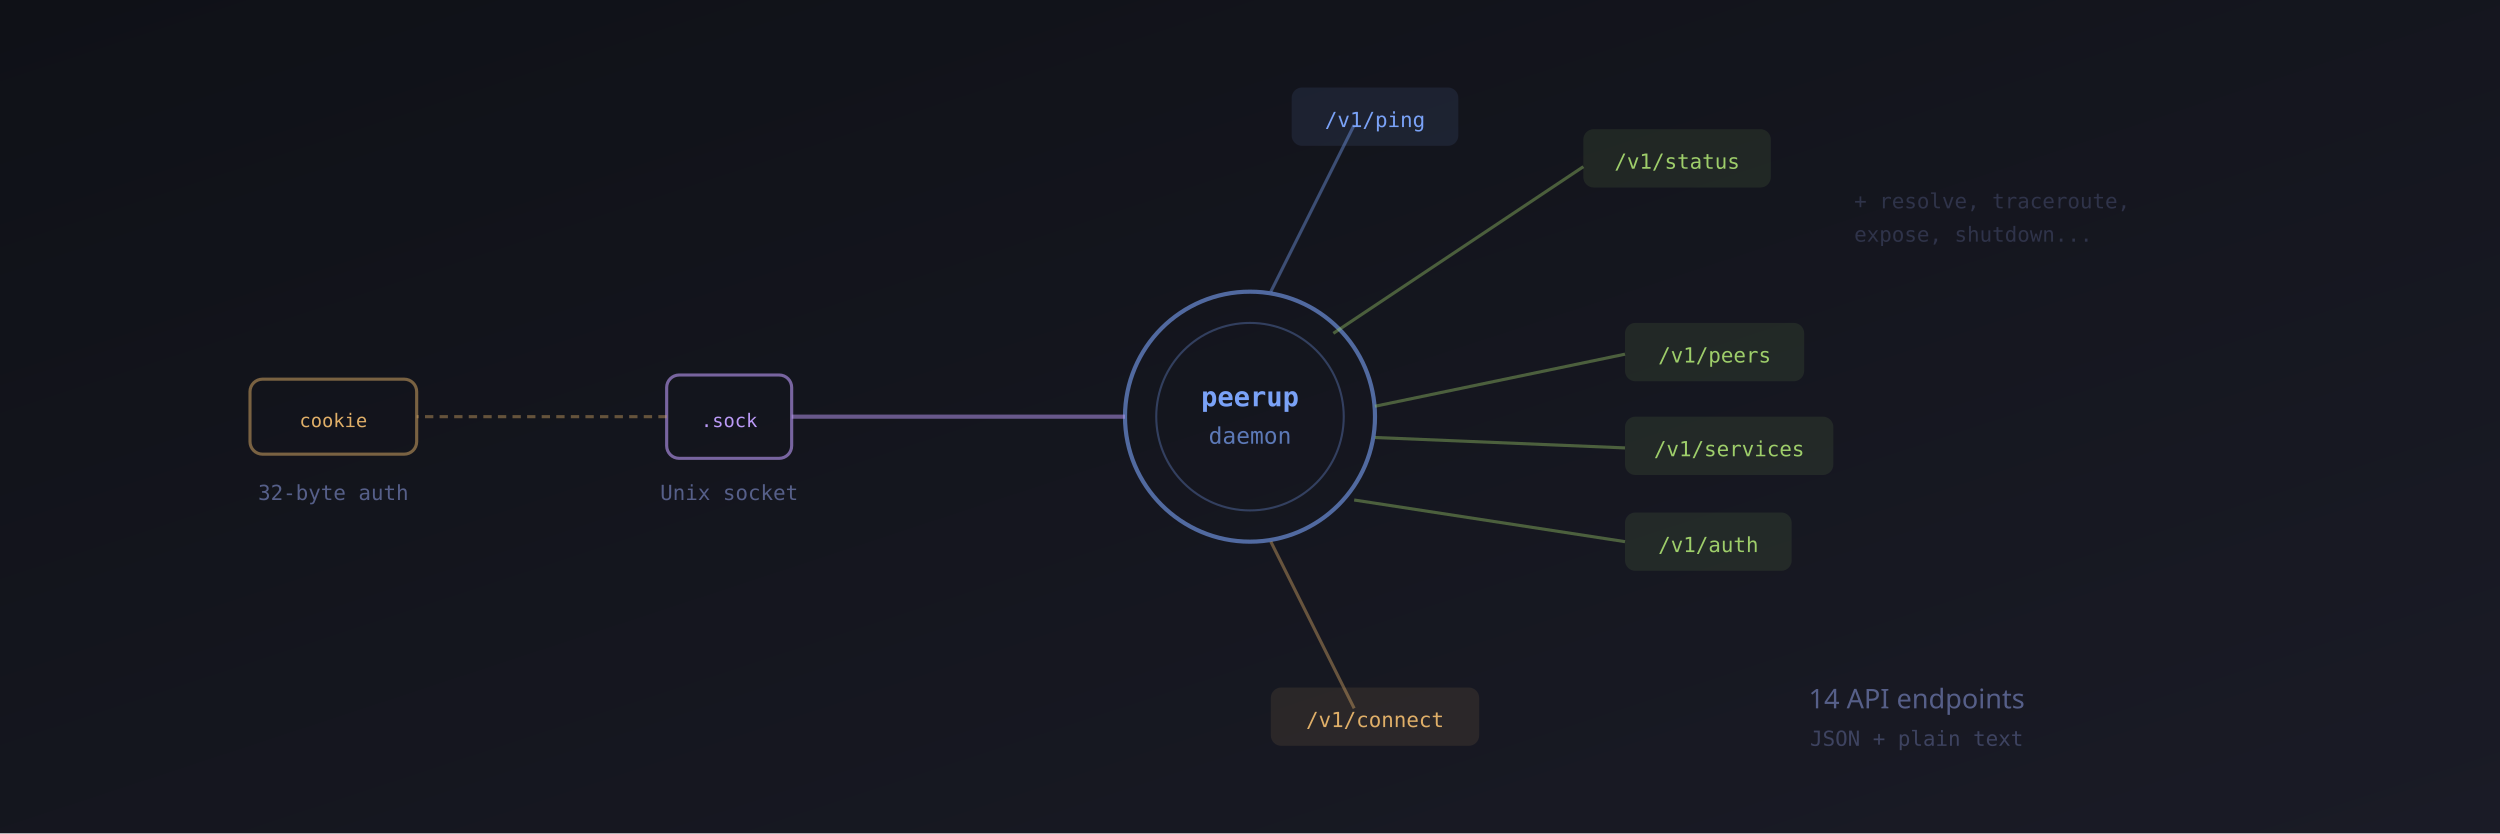
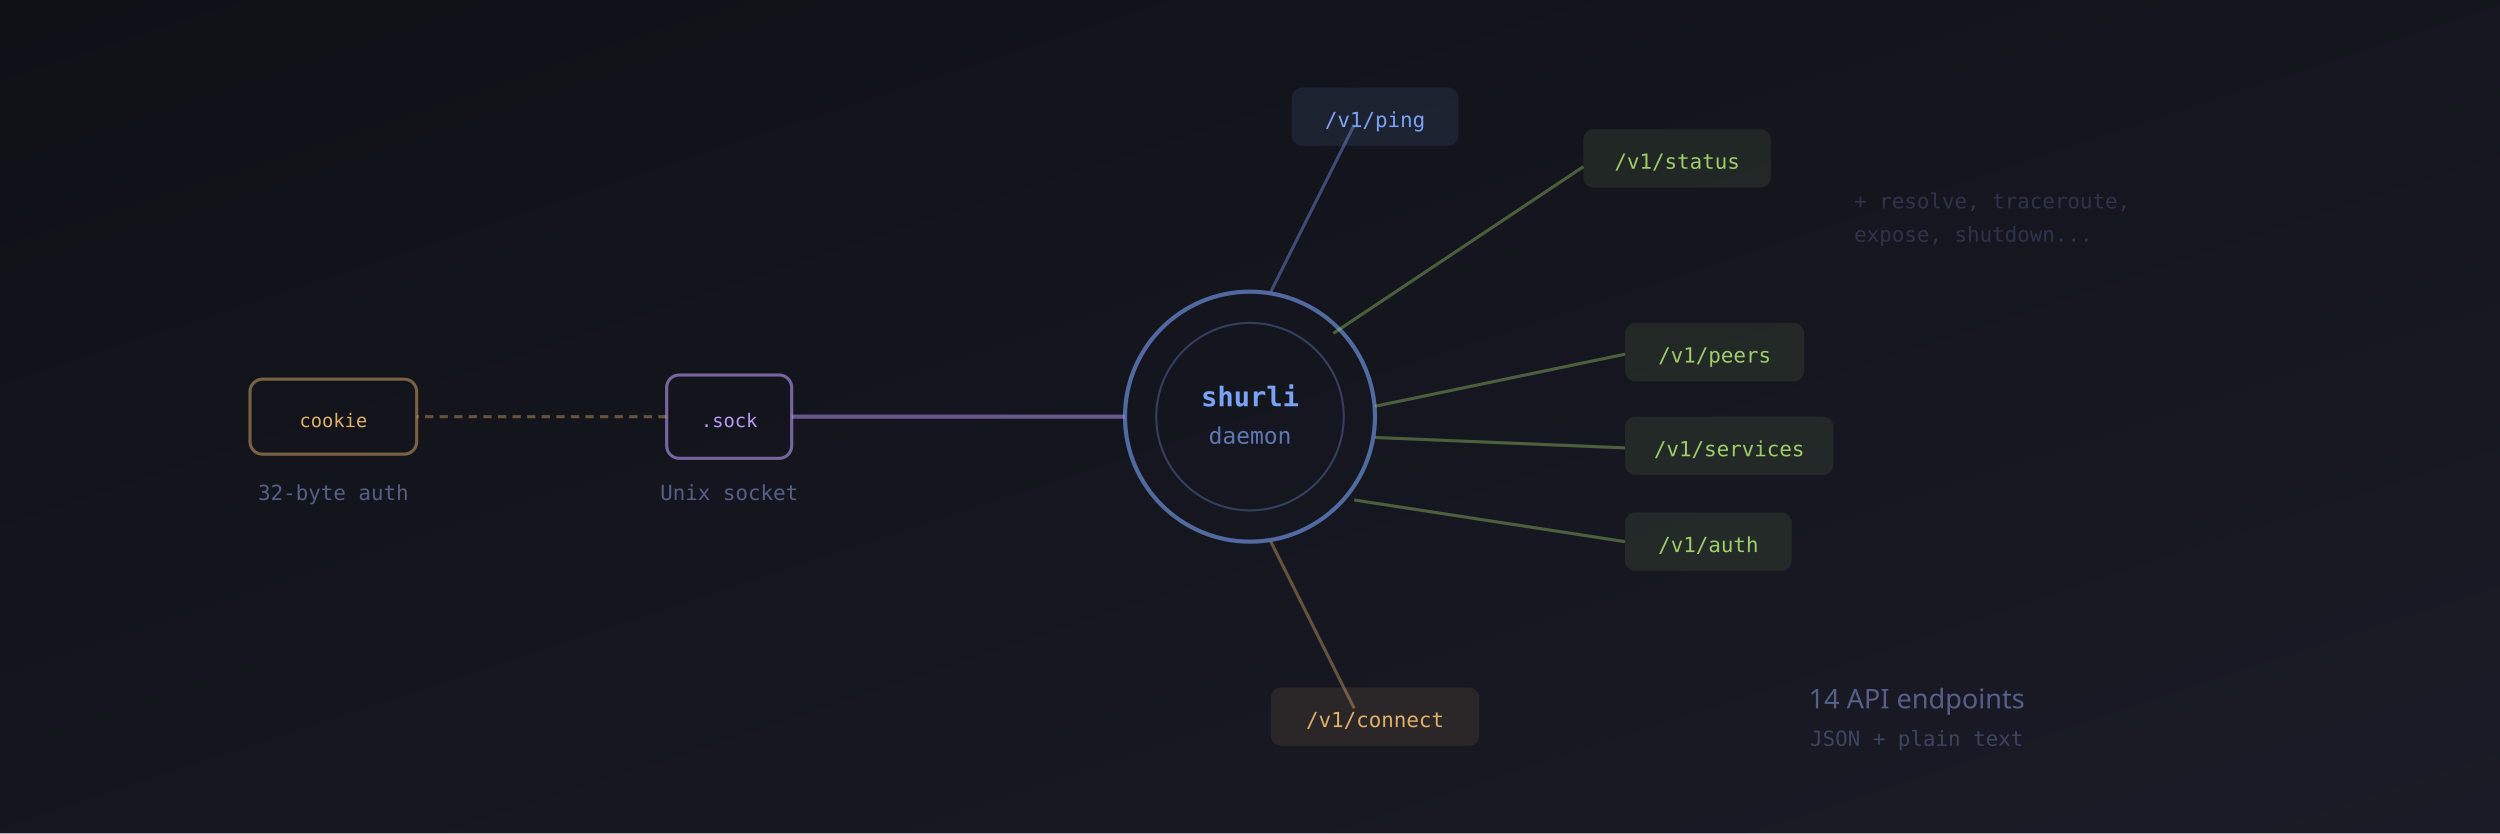
<svg xmlns="http://www.w3.org/2000/svg" viewBox="0 0 1200 400" width="1200" height="400">
  <defs>
    <linearGradient id="bgF" x1="0%" y1="0%" x2="100%" y2="100%">
      <stop offset="0%" style="stop-color:#0f1117" />
      <stop offset="100%" style="stop-color:#1a1b26" />
    </linearGradient>
  </defs>
  <rect width="1200" height="400" fill="url(#bgF)" />
  <circle cx="600" cy="200" r="60" fill="none" stroke="#7aa2f7" stroke-width="2" opacity="0.6" />
  <circle cx="600" cy="200" r="45" fill="none" stroke="#7aa2f7" stroke-width="1" opacity="0.3" />
-   <text x="600" y="195" font-family="SF Mono, monospace" font-size="13" fill="#7aa2f7" text-anchor="middle" font-weight="600">peerup</text>
+   <text x="600" y="195" font-family="SF Mono, monospace" font-size="13" fill="#7aa2f7" text-anchor="middle" font-weight="600">shurli</text>
  <text x="600" y="213" font-family="SF Mono, monospace" font-size="11" fill="#7aa2f7" text-anchor="middle" opacity="0.7">daemon</text>
  <line x1="540" y1="200" x2="380" y2="200" stroke="#bb9af7" stroke-width="2" opacity="0.5" />
  <rect x="320" y="180" width="60" height="40" rx="6" fill="none" stroke="#bb9af7" stroke-width="1.5" opacity="0.6" />
  <text x="350" y="205" font-family="SF Mono, monospace" font-size="9" fill="#bb9af7" text-anchor="middle">.sock</text>
  <text x="350" y="240" font-family="SF Mono, monospace" font-size="10" fill="#565f89" text-anchor="middle">Unix socket</text>
  <line x1="320" y1="200" x2="200" y2="200" stroke="#e0af68" stroke-width="1.5" stroke-dasharray="4,3" opacity="0.4" />
  <rect x="120" y="182" width="80" height="36" rx="6" fill="none" stroke="#e0af68" stroke-width="1.5" opacity="0.5" />
  <text x="160" y="205" font-family="SF Mono, monospace" font-size="9" fill="#e0af68" text-anchor="middle">cookie</text>
  <text x="160" y="240" font-family="SF Mono, monospace" font-size="10" fill="#565f89" text-anchor="middle">32-byte auth</text>
  <line x1="640" y1="160" x2="760" y2="80" stroke="#9ece6a" stroke-width="1.5" opacity="0.4" />
  <rect x="760" y="62" width="90" height="28" rx="5" fill="#9ece6a" opacity="0.1" />
  <text x="805" y="81" font-family="SF Mono, monospace" font-size="10" fill="#9ece6a" text-anchor="middle">/v1/status</text>
  <line x1="660" y1="195" x2="780" y2="170" stroke="#9ece6a" stroke-width="1.5" opacity="0.4" />
  <rect x="780" y="155" width="86" height="28" rx="5" fill="#9ece6a" opacity="0.1" />
  <text x="823" y="174" font-family="SF Mono, monospace" font-size="10" fill="#9ece6a" text-anchor="middle">/v1/peers</text>
  <line x1="650" y1="240" x2="780" y2="260" stroke="#9ece6a" stroke-width="1.5" opacity="0.4" />
  <rect x="780" y="246" width="80" height="28" rx="5" fill="#9ece6a" opacity="0.1" />
  <text x="820" y="265" font-family="SF Mono, monospace" font-size="10" fill="#9ece6a" text-anchor="middle">/v1/auth</text>
  <line x1="660" y1="210" x2="780" y2="215" stroke="#9ece6a" stroke-width="1.5" opacity="0.4" />
  <rect x="780" y="200" width="100" height="28" rx="5" fill="#9ece6a" opacity="0.1" />
  <text x="830" y="219" font-family="SF Mono, monospace" font-size="10" fill="#9ece6a" text-anchor="middle">/v1/services</text>
  <line x1="610" y1="140" x2="650" y2="60" stroke="#7aa2f7" stroke-width="1.5" opacity="0.4" />
  <rect x="620" y="42" width="80" height="28" rx="5" fill="#7aa2f7" opacity="0.1" />
  <text x="660" y="61" font-family="SF Mono, monospace" font-size="10" fill="#7aa2f7" text-anchor="middle">/v1/ping</text>
  <line x1="610" y1="260" x2="650" y2="340" stroke="#e0af68" stroke-width="1.5" opacity="0.4" />
  <rect x="610" y="330" width="100" height="28" rx="5" fill="#e0af68" opacity="0.1" />
  <text x="660" y="349" font-family="SF Mono, monospace" font-size="10" fill="#e0af68" text-anchor="middle">/v1/connect</text>
  <text x="920" y="340" font-family="system-ui, sans-serif" font-size="13" fill="#565f89" text-anchor="middle">14 API endpoints</text>
  <text x="920" y="358" font-family="SF Mono, monospace" font-size="10" fill="#565f89" text-anchor="middle" opacity="0.6">JSON + plain text</text>
  <text x="890" y="100" font-family="SF Mono, monospace" font-size="10" fill="#565f89" opacity="0.4">+ resolve, traceroute,</text>
  <text x="890" y="116" font-family="SF Mono, monospace" font-size="10" fill="#565f89" opacity="0.4">  expose, shutdown...</text>
</svg>
